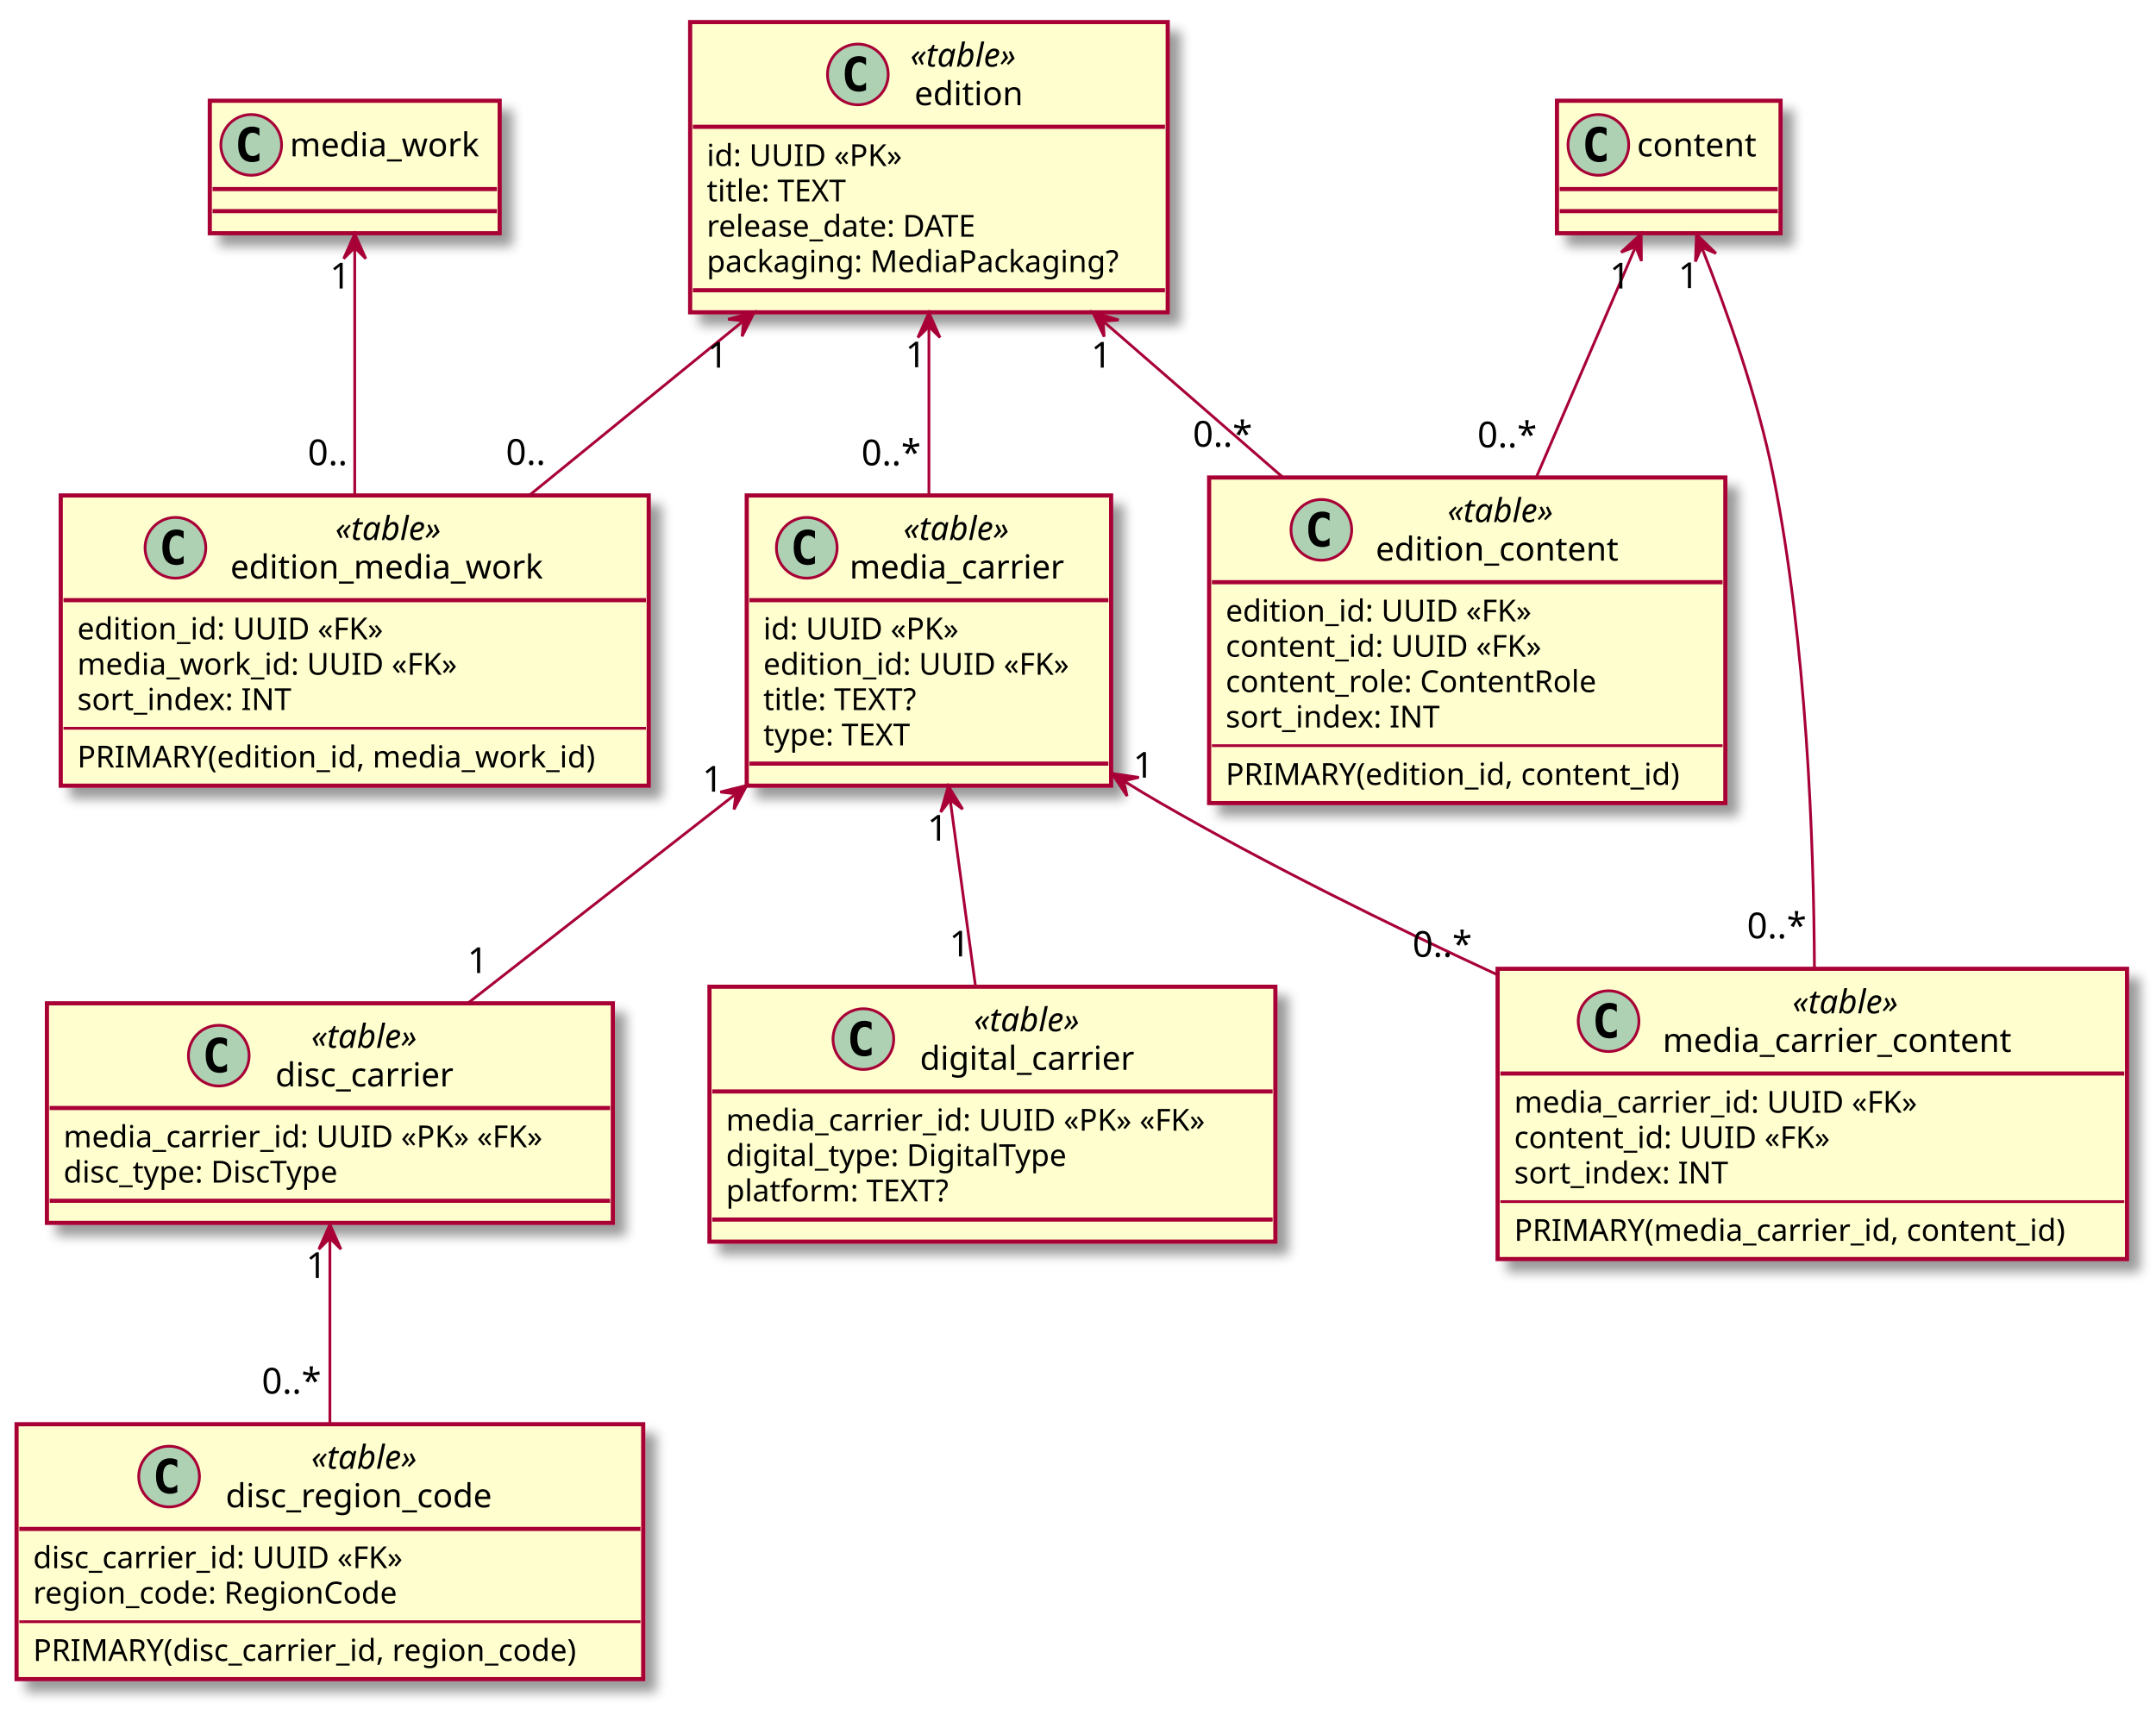
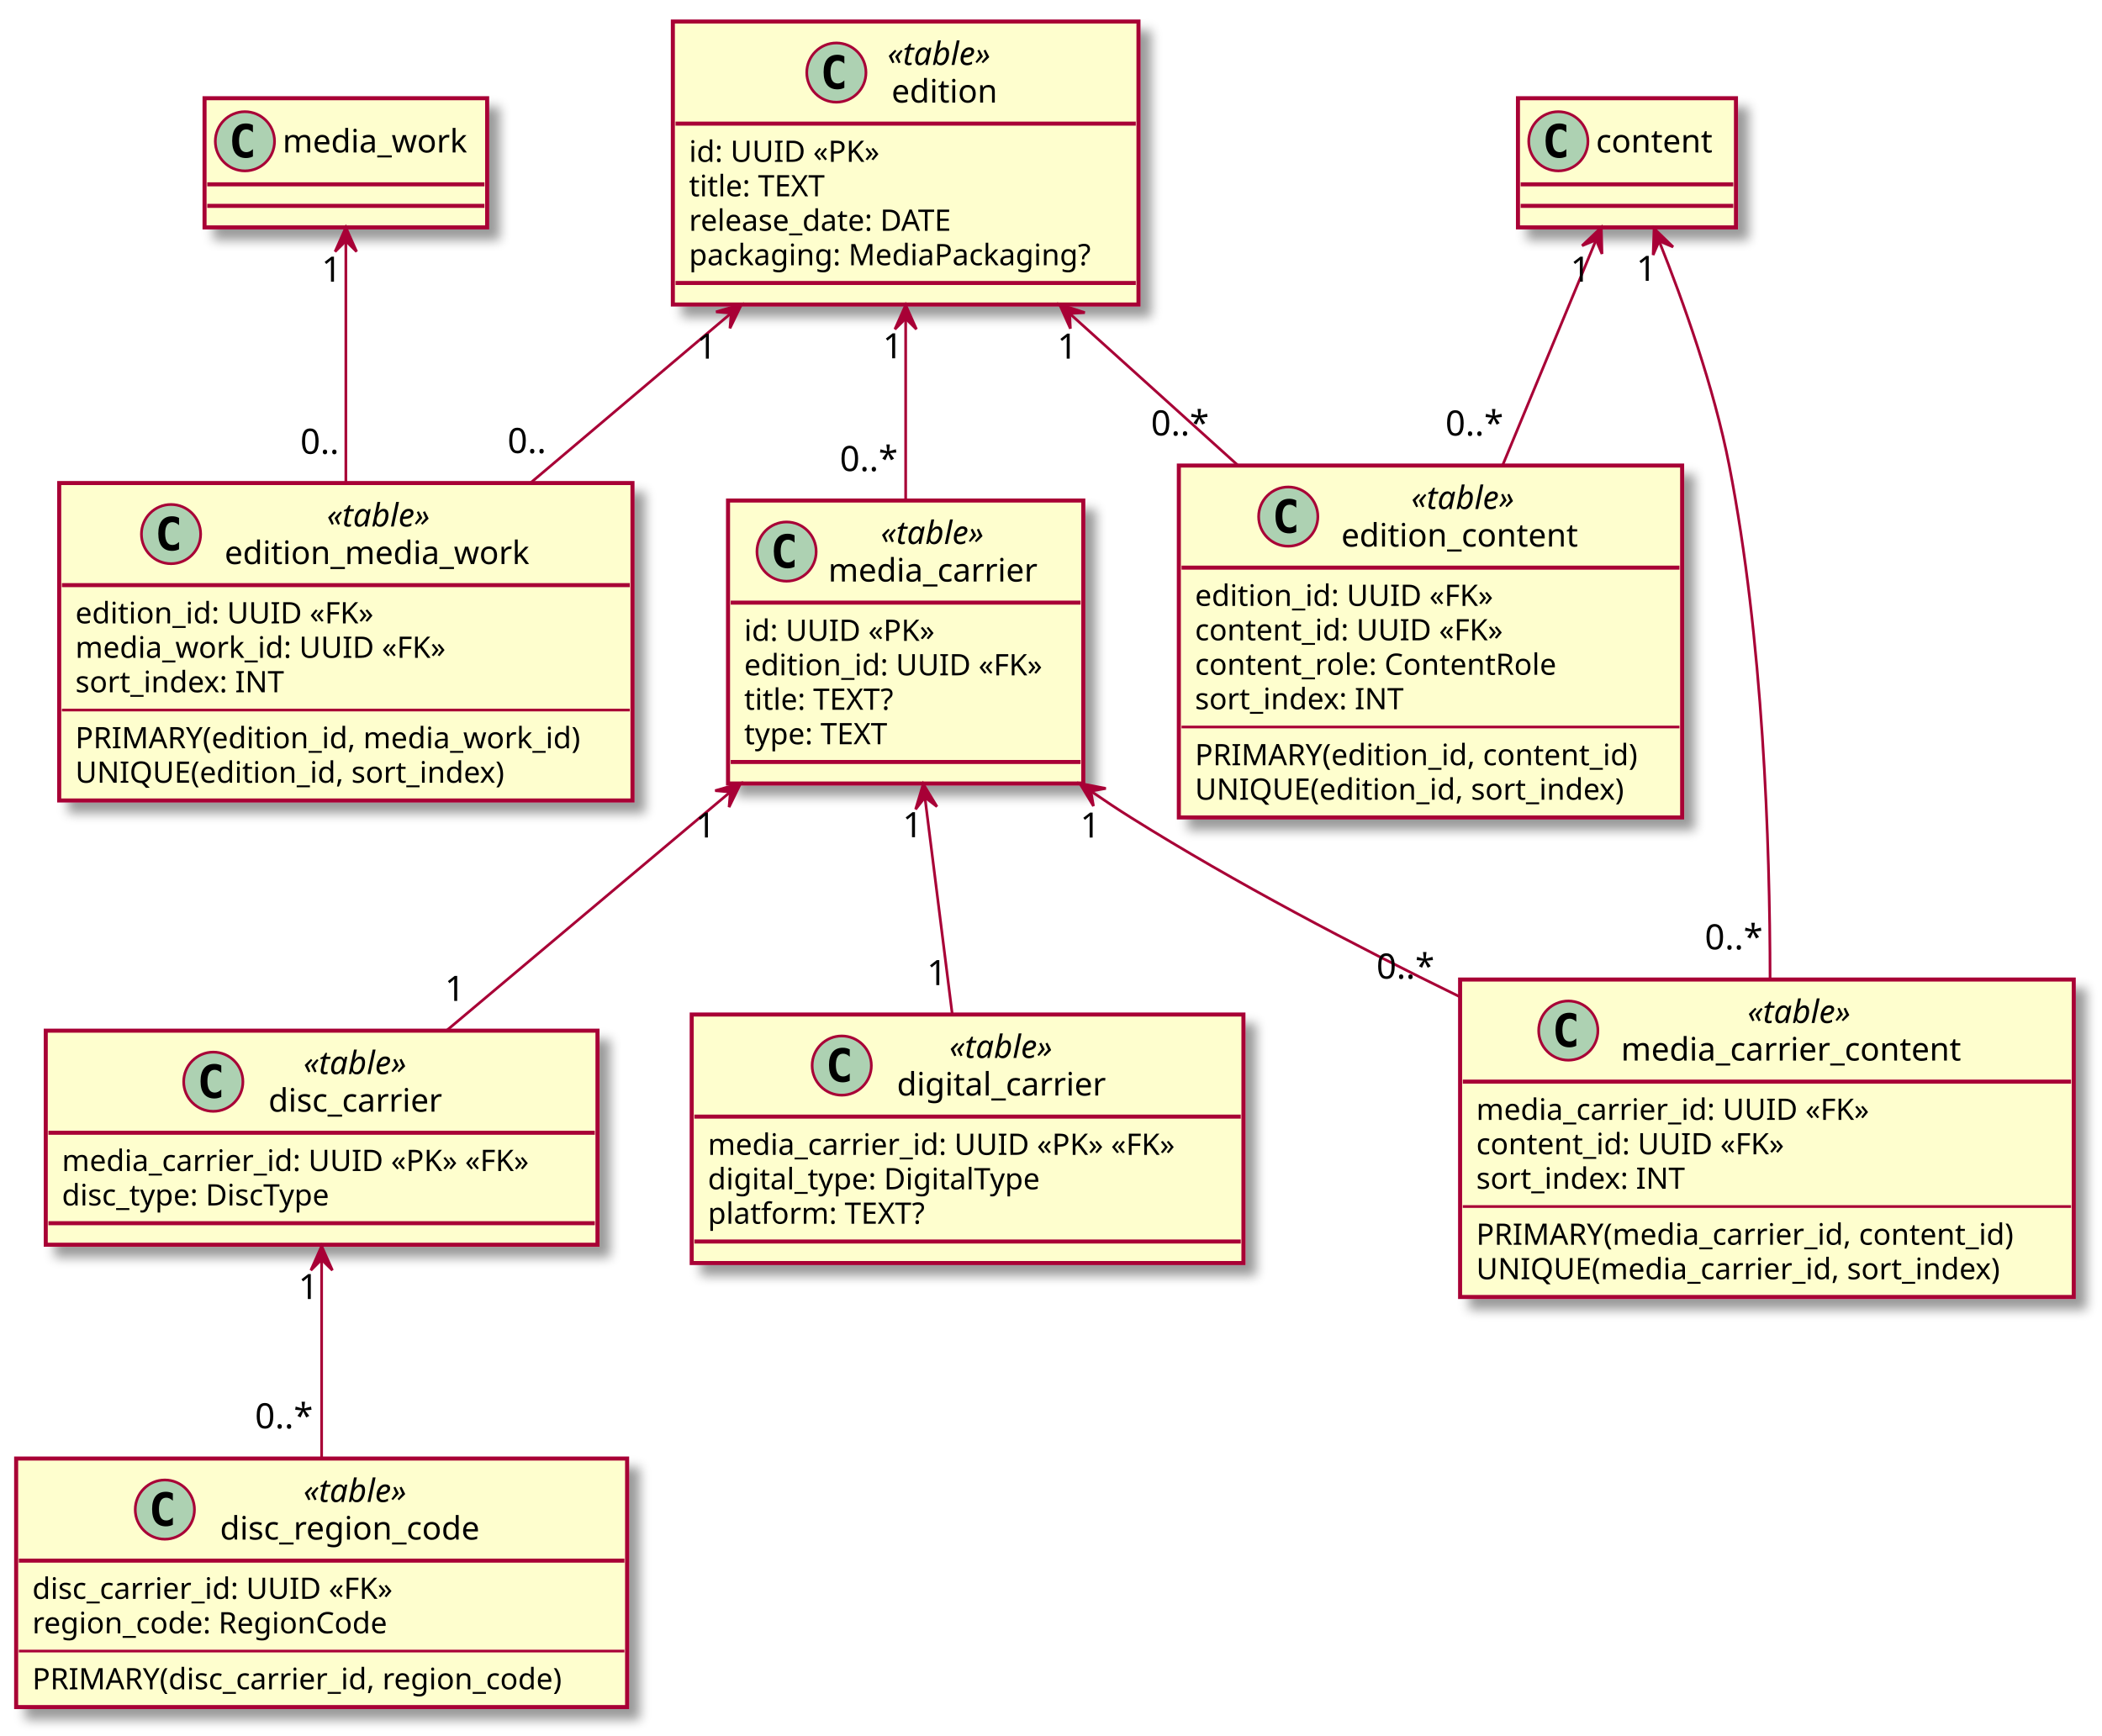
- <svg xmlns="http://www.w3.org/2000/svg" contentScriptType="application/ecmascript" contentStyleType="text/css" height="619px" preserveAspectRatio="none" style="width:781px;height:619px;" version="1.1" viewBox="0 0 781 619" width="781px" zoomAndPan="magnify">
+ <svg xmlns="http://www.w3.org/2000/svg" contentScriptType="application/ecmascript" contentStyleType="text/css" height="645px" preserveAspectRatio="none" style="width:781px;height:645px;" version="1.1" viewBox="0 0 781 645" width="781px" zoomAndPan="magnify">
  <defs>
-     <filter height="300%" id="f41abtnm2qsw8" width="300%" x="-1" y="-1">
+     <filter height="300%" id="f1f2906cu48vrf" width="300%" x="-1" y="-1">
      <feGaussianBlur result="blurOut" stdDeviation="2.0" />
      <feColorMatrix in="blurOut" result="blurOut2" type="matrix" values="0 0 0 0 0 0 0 0 0 0 0 0 0 0 0 0 0 0 .4 0" />
      <feOffset dx="4.0" dy="4.0" in="blurOut2" result="blurOut3" />
      <feBlend in="SourceGraphic" in2="blurOut3" mode="normal" />
    </filter>
  </defs>
  <g>
-     <rect fill="#FEFECE" filter="url(#f41abtnm2qsw8)" height="105.156" id="edition" style="stroke: #A80036; stroke-width: 1.5;" width="173" x="250" y="8" />
+     <rect fill="#FEFECE" filter="url(#f1f2906cu48vrf)" height="105.156" id="edition" style="stroke: #A80036; stroke-width: 1.5;" width="173" x="250" y="8" />
    <ellipse cx="310.75" cy="26.969" fill="#ADD1B2" rx="11" ry="11" style="stroke: #A80036; stroke-width: 1.0;" />
    <path d="M313.719,32.609 Q313.141,32.906 312.5,33.047 Q311.859,33.203 311.156,33.203 Q308.656,33.203 307.328,31.562 Q306.016,29.906 306.016,26.781 Q306.016,23.656 307.328,22 Q308.656,20.344 311.156,20.344 Q311.859,20.344 312.5,20.5 Q313.156,20.656 313.719,20.953 L313.719,23.672 Q313.094,23.094 312.5,22.828 Q311.906,22.547 311.281,22.547 Q309.938,22.547 309.25,23.625 Q308.562,24.688 308.562,26.781 Q308.562,28.875 309.25,29.953 Q309.938,31.016 311.281,31.016 Q311.906,31.016 312.5,30.75 Q313.094,30.469 313.719,29.891 L313.719,32.609 Z " />
    <text fill="#000000" font-family="sans-serif" font-size="12" font-style="italic" lengthAdjust="spacingAndGlyphs" textLength="46" x="329.75" y="24.139">«table»</text>
    <text fill="#000000" font-family="sans-serif" font-size="12" lengthAdjust="spacingAndGlyphs" textLength="43" x="331.25" y="38.107">edition</text>
    <line style="stroke: #A80036; stroke-width: 1.5;" x1="251" x2="422" y1="45.938" y2="45.938" />
    <text fill="#000000" font-family="sans-serif" font-size="11" lengthAdjust="spacingAndGlyphs" textLength="77" x="256" y="60.148">id: UUID «PK»</text>
    <text fill="#000000" font-family="sans-serif" font-size="11" lengthAdjust="spacingAndGlyphs" textLength="57" x="256" y="72.953">title: TEXT</text>
    <text fill="#000000" font-family="sans-serif" font-size="11" lengthAdjust="spacingAndGlyphs" textLength="111" x="256" y="85.757">release_date: DATE</text>
    <text fill="#000000" font-family="sans-serif" font-size="11" lengthAdjust="spacingAndGlyphs" textLength="161" x="256" y="98.562">packaging: MediaPackaging?</text>
    <line style="stroke: #A80036; stroke-width: 1.5;" x1="251" x2="422" y1="105.156" y2="105.156" />
-     <rect fill="#FEFECE" filter="url(#f41abtnm2qsw8)" height="105.156" id="edition_media_work" style="stroke: #A80036; stroke-width: 1.5;" width="213" x="22" y="179.5" />
+     <rect fill="#FEFECE" filter="url(#f1f2906cu48vrf)" height="117.961" id="edition_media_work" style="stroke: #A80036; stroke-width: 1.5;" width="213" x="22" y="179.5" />
    <ellipse cx="63.55" cy="198.469" fill="#ADD1B2" rx="11" ry="11" style="stroke: #A80036; stroke-width: 1.0;" />
    <path d="M66.519,204.109 Q65.941,204.406 65.3,204.547 Q64.659,204.703 63.956,204.703 Q61.456,204.703 60.128,203.062 Q58.816,201.406 58.816,198.281 Q58.816,195.156 60.128,193.5 Q61.456,191.844 63.956,191.844 Q64.659,191.844 65.3,192 Q65.956,192.156 66.519,192.453 L66.519,195.172 Q65.894,194.594 65.3,194.328 Q64.706,194.047 64.081,194.047 Q62.737,194.047 62.05,195.125 Q61.362,196.188 61.362,198.281 Q61.362,200.375 62.05,201.453 Q62.737,202.516 64.081,202.516 Q64.706,202.516 65.3,202.25 Q65.894,201.969 66.519,201.391 L66.519,204.109 Z " />
    <text fill="#000000" font-family="sans-serif" font-size="12" font-style="italic" lengthAdjust="spacingAndGlyphs" textLength="46" x="121.45" y="195.639">«table»</text>
    <text fill="#000000" font-family="sans-serif" font-size="12" lengthAdjust="spacingAndGlyphs" textLength="122" x="83.45" y="209.607">edition_media_work</text>
    <line style="stroke: #A80036; stroke-width: 1.5;" x1="23" x2="234" y1="217.438" y2="217.438" />
    <text fill="#000000" font-family="sans-serif" font-size="11" lengthAdjust="spacingAndGlyphs" textLength="120" x="28" y="231.648">edition_id: UUID «FK»</text>
    <text fill="#000000" font-family="sans-serif" font-size="11" lengthAdjust="spacingAndGlyphs" textLength="150" x="28" y="244.453">media_work_id: UUID «FK»</text>
    <text fill="#000000" font-family="sans-serif" font-size="11" lengthAdjust="spacingAndGlyphs" textLength="85" x="28" y="257.257">sort_index: INT</text>
    <line style="stroke: #A80036; stroke-width: 1.0;" x1="23" x2="234" y1="263.852" y2="263.852" />
    <text fill="#000000" font-family="sans-serif" font-size="11" lengthAdjust="spacingAndGlyphs" textLength="201" x="28" y="278.062">PRIMARY(edition_id, media_work_id)</text>
-     <rect fill="#FEFECE" filter="url(#f41abtnm2qsw8)" height="117.961" id="edition_content" style="stroke: #A80036; stroke-width: 1.5;" width="187" x="438" y="173" />
+     <text fill="#000000" font-family="sans-serif" font-size="11" lengthAdjust="spacingAndGlyphs" textLength="172" x="28" y="290.867">UNIQUE(edition_id, sort_index)</text>
+     <rect fill="#FEFECE" filter="url(#f1f2906cu48vrf)" height="130.766" id="edition_content" style="stroke: #A80036; stroke-width: 1.5;" width="187" x="438" y="173" />
    <ellipse cx="478.65" cy="191.969" fill="#ADD1B2" rx="11" ry="11" style="stroke: #A80036; stroke-width: 1.0;" />
    <path d="M481.619,197.609 Q481.041,197.906 480.4,198.047 Q479.759,198.203 479.056,198.203 Q476.556,198.203 475.228,196.562 Q473.916,194.906 473.916,191.781 Q473.916,188.656 475.228,187 Q476.556,185.344 479.056,185.344 Q479.759,185.344 480.4,185.5 Q481.056,185.656 481.619,185.953 L481.619,188.672 Q480.994,188.094 480.4,187.828 Q479.806,187.547 479.181,187.547 Q477.837,187.547 477.15,188.625 Q476.462,189.688 476.462,191.781 Q476.462,193.875 477.15,194.953 Q477.837,196.016 479.181,196.016 Q479.806,196.016 480.4,195.75 Q480.994,195.469 481.619,194.891 L481.619,197.609 Z " />
    <text fill="#000000" font-family="sans-serif" font-size="12" font-style="italic" lengthAdjust="spacingAndGlyphs" textLength="46" x="524.35" y="189.139">«table»</text>
    <text fill="#000000" font-family="sans-serif" font-size="12" lengthAdjust="spacingAndGlyphs" textLength="98" x="498.35" y="203.107">edition_content</text>
    <line style="stroke: #A80036; stroke-width: 1.5;" x1="439" x2="624" y1="210.938" y2="210.938" />
    <text fill="#000000" font-family="sans-serif" font-size="11" lengthAdjust="spacingAndGlyphs" textLength="120" x="444" y="225.148">edition_id: UUID «FK»</text>
    <text fill="#000000" font-family="sans-serif" font-size="11" lengthAdjust="spacingAndGlyphs" textLength="124" x="444" y="237.953">content_id: UUID «FK»</text>
    <text fill="#000000" font-family="sans-serif" font-size="11" lengthAdjust="spacingAndGlyphs" textLength="146" x="444" y="250.757">content_role: ContentRole</text>
    <text fill="#000000" font-family="sans-serif" font-size="11" lengthAdjust="spacingAndGlyphs" textLength="85" x="444" y="263.562">sort_index: INT</text>
    <line style="stroke: #A80036; stroke-width: 1.0;" x1="439" x2="624" y1="270.156" y2="270.156" />
    <text fill="#000000" font-family="sans-serif" font-size="11" lengthAdjust="spacingAndGlyphs" textLength="175" x="444" y="284.367">PRIMARY(edition_id, content_id)</text>
-     <rect fill="#FEFECE" filter="url(#f41abtnm2qsw8)" height="105.156" id="media_carrier" style="stroke: #A80036; stroke-width: 1.5;" width="132" x="270.5" y="179.5" />
-     <ellipse cx="292.25" cy="198.469" fill="#ADD1B2" rx="11" ry="11" style="stroke: #A80036; stroke-width: 1.0;" />
-     <path d="M295.219,204.109 Q294.641,204.406 294,204.547 Q293.359,204.703 292.656,204.703 Q290.156,204.703 288.828,203.062 Q287.516,201.406 287.516,198.281 Q287.516,195.156 288.828,193.5 Q290.156,191.844 292.656,191.844 Q293.359,191.844 294,192 Q294.656,192.156 295.219,192.453 L295.219,195.172 Q294.594,194.594 294,194.328 Q293.406,194.047 292.781,194.047 Q291.438,194.047 290.75,195.125 Q290.062,196.188 290.062,198.281 Q290.062,200.375 290.75,201.453 Q291.438,202.516 292.781,202.516 Q293.406,202.516 294,202.25 Q294.594,201.969 295.219,201.391 L295.219,204.109 Z " />
-     <text fill="#000000" font-family="sans-serif" font-size="12" font-style="italic" lengthAdjust="spacingAndGlyphs" textLength="46" x="327.25" y="195.639">«table»</text>
-     <text fill="#000000" font-family="sans-serif" font-size="12" lengthAdjust="spacingAndGlyphs" textLength="85" x="307.75" y="209.607">media_carrier</text>
-     <line style="stroke: #A80036; stroke-width: 1.5;" x1="271.5" x2="401.5" y1="217.438" y2="217.438" />
-     <text fill="#000000" font-family="sans-serif" font-size="11" lengthAdjust="spacingAndGlyphs" textLength="77" x="276.5" y="231.648">id: UUID «PK»</text>
-     <text fill="#000000" font-family="sans-serif" font-size="11" lengthAdjust="spacingAndGlyphs" textLength="120" x="276.5" y="244.453">edition_id: UUID «FK»</text>
-     <text fill="#000000" font-family="sans-serif" font-size="11" lengthAdjust="spacingAndGlyphs" textLength="63" x="276.5" y="257.257">title: TEXT?</text>
-     <text fill="#000000" font-family="sans-serif" font-size="11" lengthAdjust="spacingAndGlyphs" textLength="60" x="276.5" y="270.062">type: TEXT</text>
-     <line style="stroke: #A80036; stroke-width: 1.5;" x1="271.5" x2="401.5" y1="276.656" y2="276.656" />
-     <rect fill="#FEFECE" filter="url(#f41abtnm2qsw8)" height="79.547" id="disc_carrier" style="stroke: #A80036; stroke-width: 1.5;" width="205" x="17" y="363.5" />
-     <ellipse cx="79.25" cy="382.469" fill="#ADD1B2" rx="11" ry="11" style="stroke: #A80036; stroke-width: 1.0;" />
-     <path d="M82.219,388.109 Q81.641,388.406 81,388.547 Q80.359,388.703 79.656,388.703 Q77.156,388.703 75.828,387.062 Q74.516,385.406 74.516,382.281 Q74.516,379.156 75.828,377.5 Q77.156,375.844 79.656,375.844 Q80.359,375.844 81,376 Q81.656,376.156 82.219,376.453 L82.219,379.172 Q81.594,378.594 81,378.328 Q80.406,378.047 79.781,378.047 Q78.438,378.047 77.75,379.125 Q77.062,380.188 77.062,382.281 Q77.062,384.375 77.75,385.453 Q78.438,386.516 79.781,386.516 Q80.406,386.516 81,386.25 Q81.594,385.969 82.219,385.391 L82.219,388.109 Z " />
-     <text fill="#000000" font-family="sans-serif" font-size="12" font-style="italic" lengthAdjust="spacingAndGlyphs" textLength="46" x="112.75" y="379.639">«table»</text>
-     <text fill="#000000" font-family="sans-serif" font-size="12" lengthAdjust="spacingAndGlyphs" textLength="72" x="99.75" y="393.607">disc_carrier</text>
-     <line style="stroke: #A80036; stroke-width: 1.5;" x1="18" x2="221" y1="401.438" y2="401.438" />
-     <text fill="#000000" font-family="sans-serif" font-size="11" lengthAdjust="spacingAndGlyphs" textLength="193" x="23" y="415.648">media_carrier_id: UUID «PK» «FK»</text>
-     <text fill="#000000" font-family="sans-serif" font-size="11" lengthAdjust="spacingAndGlyphs" textLength="112" x="23" y="428.453">disc_type: DiscType</text>
-     <line style="stroke: #A80036; stroke-width: 1.5;" x1="18" x2="221" y1="435.047" y2="435.047" />
-     <rect fill="#FEFECE" filter="url(#f41abtnm2qsw8)" height="92.352" id="disc_region_code" style="stroke: #A80036; stroke-width: 1.5;" width="227" x="6" y="516" />
-     <ellipse cx="61.25" cy="534.969" fill="#ADD1B2" rx="11" ry="11" style="stroke: #A80036; stroke-width: 1.0;" />
-     <path d="M64.219,540.609 Q63.641,540.906 63,541.047 Q62.359,541.203 61.656,541.203 Q59.156,541.203 57.828,539.562 Q56.516,537.906 56.516,534.781 Q56.516,531.656 57.828,530 Q59.156,528.344 61.656,528.344 Q62.359,528.344 63,528.5 Q63.656,528.656 64.219,528.953 L64.219,531.672 Q63.594,531.094 63,530.828 Q62.406,530.547 61.781,530.547 Q60.438,530.547 59.75,531.625 Q59.062,532.688 59.062,534.781 Q59.062,536.875 59.75,537.953 Q60.438,539.016 61.781,539.016 Q62.406,539.016 63,538.75 Q63.594,538.469 64.219,537.891 L64.219,540.609 Z " />
-     <text fill="#000000" font-family="sans-serif" font-size="12" font-style="italic" lengthAdjust="spacingAndGlyphs" textLength="46" x="112.75" y="532.139">«table»</text>
-     <text fill="#000000" font-family="sans-serif" font-size="12" lengthAdjust="spacingAndGlyphs" textLength="108" x="81.75" y="546.107">disc_region_code</text>
-     <line style="stroke: #A80036; stroke-width: 1.5;" x1="7" x2="232" y1="553.938" y2="553.938" />
-     <text fill="#000000" font-family="sans-serif" font-size="11" lengthAdjust="spacingAndGlyphs" textLength="149" x="12" y="568.148">disc_carrier_id: UUID «FK»</text>
-     <text fill="#000000" font-family="sans-serif" font-size="11" lengthAdjust="spacingAndGlyphs" textLength="144" x="12" y="580.953">region_code: RegionCode</text>
-     <line style="stroke: #A80036; stroke-width: 1.0;" x1="7" x2="232" y1="587.547" y2="587.547" />
-     <text fill="#000000" font-family="sans-serif" font-size="11" lengthAdjust="spacingAndGlyphs" textLength="215" x="12" y="601.757">PRIMARY(disc_carrier_id, region_code)</text>
-     <rect fill="#FEFECE" filter="url(#f41abtnm2qsw8)" height="92.352" id="digital_carrier" style="stroke: #A80036; stroke-width: 1.5;" width="205" x="257" y="357.5" />
-     <ellipse cx="312.75" cy="376.469" fill="#ADD1B2" rx="11" ry="11" style="stroke: #A80036; stroke-width: 1.0;" />
-     <path d="M315.719,382.109 Q315.141,382.406 314.5,382.547 Q313.859,382.703 313.156,382.703 Q310.656,382.703 309.328,381.062 Q308.016,379.406 308.016,376.281 Q308.016,373.156 309.328,371.5 Q310.656,369.844 313.156,369.844 Q313.859,369.844 314.5,370 Q315.156,370.156 315.719,370.453 L315.719,373.172 Q315.094,372.594 314.5,372.328 Q313.906,372.047 313.281,372.047 Q311.938,372.047 311.25,373.125 Q310.562,374.188 310.562,376.281 Q310.562,378.375 311.25,379.453 Q311.938,380.516 313.281,380.516 Q313.906,380.516 314.5,380.25 Q315.094,379.969 315.719,379.391 L315.719,382.109 Z " />
-     <text fill="#000000" font-family="sans-serif" font-size="12" font-style="italic" lengthAdjust="spacingAndGlyphs" textLength="46" x="352.75" y="373.639">«table»</text>
-     <text fill="#000000" font-family="sans-serif" font-size="12" lengthAdjust="spacingAndGlyphs" textLength="85" x="333.25" y="387.607">digital_carrier</text>
-     <line style="stroke: #A80036; stroke-width: 1.5;" x1="258" x2="461" y1="395.438" y2="395.438" />
-     <text fill="#000000" font-family="sans-serif" font-size="11" lengthAdjust="spacingAndGlyphs" textLength="193" x="263" y="409.648">media_carrier_id: UUID «PK» «FK»</text>
-     <text fill="#000000" font-family="sans-serif" font-size="11" lengthAdjust="spacingAndGlyphs" textLength="134" x="263" y="422.453">digital_type: DigitalType</text>
-     <text fill="#000000" font-family="sans-serif" font-size="11" lengthAdjust="spacingAndGlyphs" textLength="90" x="263" y="435.257">platform: TEXT?</text>
-     <line style="stroke: #A80036; stroke-width: 1.5;" x1="258" x2="461" y1="441.852" y2="441.852" />
-     <rect fill="#FEFECE" filter="url(#f41abtnm2qsw8)" height="105.156" id="media_carrier_content" style="stroke: #A80036; stroke-width: 1.5;" width="228" x="542.5" y="351" />
-     <ellipse cx="582.7" cy="369.969" fill="#ADD1B2" rx="11" ry="11" style="stroke: #A80036; stroke-width: 1.0;" />
-     <path d="M585.669,375.609 Q585.091,375.906 584.45,376.047 Q583.809,376.203 583.106,376.203 Q580.606,376.203 579.278,374.562 Q577.966,372.906 577.966,369.781 Q577.966,366.656 579.278,365 Q580.606,363.344 583.106,363.344 Q583.809,363.344 584.45,363.5 Q585.106,363.656 585.669,363.953 L585.669,366.672 Q585.044,366.094 584.45,365.828 Q583.856,365.547 583.231,365.547 Q581.888,365.547 581.2,366.625 Q580.513,367.688 580.513,369.781 Q580.513,371.875 581.2,372.953 Q581.888,374.016 583.231,374.016 Q583.856,374.016 584.45,373.75 Q585.044,373.469 585.669,372.891 L585.669,375.609 Z " />
-     <text fill="#000000" font-family="sans-serif" font-size="12" font-style="italic" lengthAdjust="spacingAndGlyphs" textLength="46" x="649.3" y="367.139">«table»</text>
-     <text fill="#000000" font-family="sans-serif" font-size="12" lengthAdjust="spacingAndGlyphs" textLength="140" x="602.3" y="381.107">media_carrier_content</text>
-     <line style="stroke: #A80036; stroke-width: 1.5;" x1="543.5" x2="769.5" y1="388.938" y2="388.938" />
-     <text fill="#000000" font-family="sans-serif" font-size="11" lengthAdjust="spacingAndGlyphs" textLength="161" x="548.5" y="403.148">media_carrier_id: UUID «FK»</text>
-     <text fill="#000000" font-family="sans-serif" font-size="11" lengthAdjust="spacingAndGlyphs" textLength="124" x="548.5" y="415.953">content_id: UUID «FK»</text>
-     <text fill="#000000" font-family="sans-serif" font-size="11" lengthAdjust="spacingAndGlyphs" textLength="85" x="548.5" y="428.757">sort_index: INT</text>
-     <line style="stroke: #A80036; stroke-width: 1.0;" x1="543.5" x2="769.5" y1="435.352" y2="435.352" />
-     <text fill="#000000" font-family="sans-serif" font-size="11" lengthAdjust="spacingAndGlyphs" textLength="216" x="548.5" y="449.562">PRIMARY(media_carrier_id, content_id)</text>
-     <rect fill="#FEFECE" filter="url(#f41abtnm2qsw8)" height="48" id="media_work" style="stroke: #A80036; stroke-width: 1.5;" width="105" x="76" y="36.5" />
+     <text fill="#000000" font-family="sans-serif" font-size="11" lengthAdjust="spacingAndGlyphs" textLength="172" x="444" y="297.171">UNIQUE(edition_id, sort_index)</text>
+     <rect fill="#FEFECE" filter="url(#f1f2906cu48vrf)" height="105.156" id="media_carrier" style="stroke: #A80036; stroke-width: 1.5;" width="132" x="270.5" y="186" />
+     <ellipse cx="292.25" cy="204.969" fill="#ADD1B2" rx="11" ry="11" style="stroke: #A80036; stroke-width: 1.0;" />
+     <path d="M295.219,210.609 Q294.641,210.906 294,211.047 Q293.359,211.203 292.656,211.203 Q290.156,211.203 288.828,209.562 Q287.516,207.906 287.516,204.781 Q287.516,201.656 288.828,200 Q290.156,198.344 292.656,198.344 Q293.359,198.344 294,198.5 Q294.656,198.656 295.219,198.953 L295.219,201.672 Q294.594,201.094 294,200.828 Q293.406,200.547 292.781,200.547 Q291.438,200.547 290.75,201.625 Q290.062,202.688 290.062,204.781 Q290.062,206.875 290.75,207.953 Q291.438,209.016 292.781,209.016 Q293.406,209.016 294,208.75 Q294.594,208.469 295.219,207.891 L295.219,210.609 Z " />
+     <text fill="#000000" font-family="sans-serif" font-size="12" font-style="italic" lengthAdjust="spacingAndGlyphs" textLength="46" x="327.25" y="202.139">«table»</text>
+     <text fill="#000000" font-family="sans-serif" font-size="12" lengthAdjust="spacingAndGlyphs" textLength="85" x="307.75" y="216.107">media_carrier</text>
+     <line style="stroke: #A80036; stroke-width: 1.5;" x1="271.5" x2="401.5" y1="223.938" y2="223.938" />
+     <text fill="#000000" font-family="sans-serif" font-size="11" lengthAdjust="spacingAndGlyphs" textLength="77" x="276.5" y="238.148">id: UUID «PK»</text>
+     <text fill="#000000" font-family="sans-serif" font-size="11" lengthAdjust="spacingAndGlyphs" textLength="120" x="276.5" y="250.953">edition_id: UUID «FK»</text>
+     <text fill="#000000" font-family="sans-serif" font-size="11" lengthAdjust="spacingAndGlyphs" textLength="63" x="276.5" y="263.757">title: TEXT?</text>
+     <text fill="#000000" font-family="sans-serif" font-size="11" lengthAdjust="spacingAndGlyphs" textLength="60" x="276.5" y="276.562">type: TEXT</text>
+     <line style="stroke: #A80036; stroke-width: 1.5;" x1="271.5" x2="401.5" y1="283.156" y2="283.156" />
+     <rect fill="#FEFECE" filter="url(#f1f2906cu48vrf)" height="79.547" id="disc_carrier" style="stroke: #A80036; stroke-width: 1.5;" width="205" x="17" y="383" />
+     <ellipse cx="79.25" cy="401.969" fill="#ADD1B2" rx="11" ry="11" style="stroke: #A80036; stroke-width: 1.0;" />
+     <path d="M82.219,407.609 Q81.641,407.906 81,408.047 Q80.359,408.203 79.656,408.203 Q77.156,408.203 75.828,406.562 Q74.516,404.906 74.516,401.781 Q74.516,398.656 75.828,397 Q77.156,395.344 79.656,395.344 Q80.359,395.344 81,395.5 Q81.656,395.656 82.219,395.953 L82.219,398.672 Q81.594,398.094 81,397.828 Q80.406,397.547 79.781,397.547 Q78.438,397.547 77.75,398.625 Q77.062,399.688 77.062,401.781 Q77.062,403.875 77.75,404.953 Q78.438,406.016 79.781,406.016 Q80.406,406.016 81,405.75 Q81.594,405.469 82.219,404.891 L82.219,407.609 Z " />
+     <text fill="#000000" font-family="sans-serif" font-size="12" font-style="italic" lengthAdjust="spacingAndGlyphs" textLength="46" x="112.75" y="399.139">«table»</text>
+     <text fill="#000000" font-family="sans-serif" font-size="12" lengthAdjust="spacingAndGlyphs" textLength="72" x="99.75" y="413.107">disc_carrier</text>
+     <line style="stroke: #A80036; stroke-width: 1.5;" x1="18" x2="221" y1="420.938" y2="420.938" />
+     <text fill="#000000" font-family="sans-serif" font-size="11" lengthAdjust="spacingAndGlyphs" textLength="193" x="23" y="435.148">media_carrier_id: UUID «PK» «FK»</text>
+     <text fill="#000000" font-family="sans-serif" font-size="11" lengthAdjust="spacingAndGlyphs" textLength="112" x="23" y="447.953">disc_type: DiscType</text>
+     <line style="stroke: #A80036; stroke-width: 1.5;" x1="18" x2="221" y1="454.547" y2="454.547" />
+     <rect fill="#FEFECE" filter="url(#f1f2906cu48vrf)" height="92.352" id="disc_region_code" style="stroke: #A80036; stroke-width: 1.5;" width="227" x="6" y="542" />
+     <ellipse cx="61.25" cy="560.969" fill="#ADD1B2" rx="11" ry="11" style="stroke: #A80036; stroke-width: 1.0;" />
+     <path d="M64.219,566.609 Q63.641,566.906 63,567.047 Q62.359,567.203 61.656,567.203 Q59.156,567.203 57.828,565.562 Q56.516,563.906 56.516,560.781 Q56.516,557.656 57.828,556 Q59.156,554.344 61.656,554.344 Q62.359,554.344 63,554.5 Q63.656,554.656 64.219,554.953 L64.219,557.672 Q63.594,557.094 63,556.828 Q62.406,556.547 61.781,556.547 Q60.438,556.547 59.75,557.625 Q59.062,558.688 59.062,560.781 Q59.062,562.875 59.75,563.953 Q60.438,565.016 61.781,565.016 Q62.406,565.016 63,564.75 Q63.594,564.469 64.219,563.891 L64.219,566.609 Z " />
+     <text fill="#000000" font-family="sans-serif" font-size="12" font-style="italic" lengthAdjust="spacingAndGlyphs" textLength="46" x="112.75" y="558.139">«table»</text>
+     <text fill="#000000" font-family="sans-serif" font-size="12" lengthAdjust="spacingAndGlyphs" textLength="108" x="81.75" y="572.107">disc_region_code</text>
+     <line style="stroke: #A80036; stroke-width: 1.5;" x1="7" x2="232" y1="579.938" y2="579.938" />
+     <text fill="#000000" font-family="sans-serif" font-size="11" lengthAdjust="spacingAndGlyphs" textLength="149" x="12" y="594.148">disc_carrier_id: UUID «FK»</text>
+     <text fill="#000000" font-family="sans-serif" font-size="11" lengthAdjust="spacingAndGlyphs" textLength="144" x="12" y="606.953">region_code: RegionCode</text>
+     <line style="stroke: #A80036; stroke-width: 1.0;" x1="7" x2="232" y1="613.547" y2="613.547" />
+     <text fill="#000000" font-family="sans-serif" font-size="11" lengthAdjust="spacingAndGlyphs" textLength="215" x="12" y="627.757">PRIMARY(disc_carrier_id, region_code)</text>
+     <rect fill="#FEFECE" filter="url(#f1f2906cu48vrf)" height="92.352" id="digital_carrier" style="stroke: #A80036; stroke-width: 1.5;" width="205" x="257" y="377" />
+     <ellipse cx="312.75" cy="395.969" fill="#ADD1B2" rx="11" ry="11" style="stroke: #A80036; stroke-width: 1.0;" />
+     <path d="M315.719,401.609 Q315.141,401.906 314.5,402.047 Q313.859,402.203 313.156,402.203 Q310.656,402.203 309.328,400.562 Q308.016,398.906 308.016,395.781 Q308.016,392.656 309.328,391 Q310.656,389.344 313.156,389.344 Q313.859,389.344 314.5,389.5 Q315.156,389.656 315.719,389.953 L315.719,392.672 Q315.094,392.094 314.5,391.828 Q313.906,391.547 313.281,391.547 Q311.938,391.547 311.25,392.625 Q310.562,393.688 310.562,395.781 Q310.562,397.875 311.25,398.953 Q311.938,400.016 313.281,400.016 Q313.906,400.016 314.5,399.75 Q315.094,399.469 315.719,398.891 L315.719,401.609 Z " />
+     <text fill="#000000" font-family="sans-serif" font-size="12" font-style="italic" lengthAdjust="spacingAndGlyphs" textLength="46" x="352.75" y="393.139">«table»</text>
+     <text fill="#000000" font-family="sans-serif" font-size="12" lengthAdjust="spacingAndGlyphs" textLength="85" x="333.25" y="407.107">digital_carrier</text>
+     <line style="stroke: #A80036; stroke-width: 1.5;" x1="258" x2="461" y1="414.938" y2="414.938" />
+     <text fill="#000000" font-family="sans-serif" font-size="11" lengthAdjust="spacingAndGlyphs" textLength="193" x="263" y="429.148">media_carrier_id: UUID «PK» «FK»</text>
+     <text fill="#000000" font-family="sans-serif" font-size="11" lengthAdjust="spacingAndGlyphs" textLength="134" x="263" y="441.953">digital_type: DigitalType</text>
+     <text fill="#000000" font-family="sans-serif" font-size="11" lengthAdjust="spacingAndGlyphs" textLength="90" x="263" y="454.757">platform: TEXT?</text>
+     <line style="stroke: #A80036; stroke-width: 1.5;" x1="258" x2="461" y1="461.352" y2="461.352" />
+     <rect fill="#FEFECE" filter="url(#f1f2906cu48vrf)" height="117.961" id="media_carrier_content" style="stroke: #A80036; stroke-width: 1.5;" width="228" x="542.5" y="364" />
+     <ellipse cx="582.7" cy="382.969" fill="#ADD1B2" rx="11" ry="11" style="stroke: #A80036; stroke-width: 1.0;" />
+     <path d="M585.669,388.609 Q585.091,388.906 584.45,389.047 Q583.809,389.203 583.106,389.203 Q580.606,389.203 579.278,387.562 Q577.966,385.906 577.966,382.781 Q577.966,379.656 579.278,378 Q580.606,376.344 583.106,376.344 Q583.809,376.344 584.45,376.5 Q585.106,376.656 585.669,376.953 L585.669,379.672 Q585.044,379.094 584.45,378.828 Q583.856,378.547 583.231,378.547 Q581.888,378.547 581.2,379.625 Q580.513,380.688 580.513,382.781 Q580.513,384.875 581.2,385.953 Q581.888,387.016 583.231,387.016 Q583.856,387.016 584.45,386.75 Q585.044,386.469 585.669,385.891 L585.669,388.609 Z " />
+     <text fill="#000000" font-family="sans-serif" font-size="12" font-style="italic" lengthAdjust="spacingAndGlyphs" textLength="46" x="649.3" y="380.139">«table»</text>
+     <text fill="#000000" font-family="sans-serif" font-size="12" lengthAdjust="spacingAndGlyphs" textLength="140" x="602.3" y="394.107">media_carrier_content</text>
+     <line style="stroke: #A80036; stroke-width: 1.5;" x1="543.5" x2="769.5" y1="401.938" y2="401.938" />
+     <text fill="#000000" font-family="sans-serif" font-size="11" lengthAdjust="spacingAndGlyphs" textLength="161" x="548.5" y="416.148">media_carrier_id: UUID «FK»</text>
+     <text fill="#000000" font-family="sans-serif" font-size="11" lengthAdjust="spacingAndGlyphs" textLength="124" x="548.5" y="428.953">content_id: UUID «FK»</text>
+     <text fill="#000000" font-family="sans-serif" font-size="11" lengthAdjust="spacingAndGlyphs" textLength="85" x="548.5" y="441.757">sort_index: INT</text>
+     <line style="stroke: #A80036; stroke-width: 1.0;" x1="543.5" x2="769.5" y1="448.352" y2="448.352" />
+     <text fill="#000000" font-family="sans-serif" font-size="11" lengthAdjust="spacingAndGlyphs" textLength="216" x="548.5" y="462.562">PRIMARY(media_carrier_id, content_id)</text>
+     <text fill="#000000" font-family="sans-serif" font-size="11" lengthAdjust="spacingAndGlyphs" textLength="213" x="548.5" y="475.367">UNIQUE(media_carrier_id, sort_index)</text>
+     <rect fill="#FEFECE" filter="url(#f1f2906cu48vrf)" height="48" id="media_work" style="stroke: #A80036; stroke-width: 1.5;" width="105" x="76" y="36.5" />
    <ellipse cx="91" cy="52.5" fill="#ADD1B2" rx="11" ry="11" style="stroke: #A80036; stroke-width: 1.0;" />
    <path d="M93.969,58.141 Q93.391,58.438 92.75,58.578 Q92.109,58.734 91.406,58.734 Q88.906,58.734 87.578,57.094 Q86.266,55.438 86.266,52.312 Q86.266,49.188 87.578,47.531 Q88.906,45.875 91.406,45.875 Q92.109,45.875 92.75,46.031 Q93.406,46.188 93.969,46.484 L93.969,49.203 Q93.344,48.625 92.75,48.359 Q92.156,48.078 91.531,48.078 Q90.188,48.078 89.5,49.156 Q88.812,50.219 88.812,52.312 Q88.812,54.406 89.5,55.484 Q90.188,56.547 91.531,56.547 Q92.156,56.547 92.75,56.281 Q93.344,56 93.969,55.422 L93.969,58.141 Z " />
    <text fill="#000000" font-family="sans-serif" font-size="12" lengthAdjust="spacingAndGlyphs" textLength="73" x="105" y="56.654">media_work</text>
    <line style="stroke: #A80036; stroke-width: 1.5;" x1="77" x2="180" y1="68.5" y2="68.5" />
    <line style="stroke: #A80036; stroke-width: 1.5;" x1="77" x2="180" y1="76.5" y2="76.5" />
-     <rect fill="#FEFECE" filter="url(#f41abtnm2qsw8)" height="48" id="content" style="stroke: #A80036; stroke-width: 1.5;" width="81" x="564" y="36.5" />
+     <rect fill="#FEFECE" filter="url(#f1f2906cu48vrf)" height="48" id="content" style="stroke: #A80036; stroke-width: 1.5;" width="81" x="564" y="36.5" />
    <ellipse cx="579" cy="52.5" fill="#ADD1B2" rx="11" ry="11" style="stroke: #A80036; stroke-width: 1.0;" />
    <path d="M581.969,58.141 Q581.391,58.438 580.75,58.578 Q580.109,58.734 579.406,58.734 Q576.906,58.734 575.578,57.094 Q574.266,55.438 574.266,52.312 Q574.266,49.188 575.578,47.531 Q576.906,45.875 579.406,45.875 Q580.109,45.875 580.75,46.031 Q581.406,46.188 581.969,46.484 L581.969,49.203 Q581.344,48.625 580.75,48.359 Q580.156,48.078 579.531,48.078 Q578.188,48.078 577.5,49.156 Q576.812,50.219 576.812,52.312 Q576.812,54.406 577.5,55.484 Q578.188,56.547 579.531,56.547 Q580.156,56.547 580.75,56.281 Q581.344,56 581.969,55.422 L581.969,58.141 Z " />
    <text fill="#000000" font-family="sans-serif" font-size="12" lengthAdjust="spacingAndGlyphs" textLength="49" x="593" y="56.654">content</text>
    <line style="stroke: #A80036; stroke-width: 1.5;" x1="565" x2="644" y1="68.5" y2="68.5" />
    <line style="stroke: #A80036; stroke-width: 1.5;" x1="565" x2="644" y1="76.5" y2="76.5" />
-     <path d="M269.28,116.28 C244.41,136.54 216.32,159.43 191.81,179.41 " fill="none" id="edition&lt;-edition_media_work" style="stroke: #A80036; stroke-width: 1.0;" />
-     <polygon fill="#A80036" points="273.25,113.05,263.753,115.659,269.382,116.219,268.823,121.848,273.25,113.05" style="stroke: #A80036; stroke-width: 1.0;" />
-     <text fill="#000000" font-family="sans-serif" font-size="13" lengthAdjust="spacingAndGlyphs" textLength="8" x="256.213" y="133.185">1</text>
-     <text fill="#000000" font-family="sans-serif" font-size="13" lengthAdjust="spacingAndGlyphs" textLength="16" x="183.242" y="168.401">0..</text>
-     <path d="M399.65,116.39 C420.43,134.45 443.6,154.59 464.64,172.88 " fill="none" id="edition&lt;-edition_content" style="stroke: #A80036; stroke-width: 1.0;" />
-     <polygon fill="#A80036" points="395.8,113.05,399.978,121.969,399.577,116.326,405.22,115.926,395.8,113.05" style="stroke: #A80036; stroke-width: 1.0;" />
-     <text fill="#000000" font-family="sans-serif" font-size="13" lengthAdjust="spacingAndGlyphs" textLength="8" x="395.231" y="133.185">1</text>
-     <text fill="#000000" font-family="sans-serif" font-size="13" lengthAdjust="spacingAndGlyphs" textLength="23" x="432.09" y="161.838">0..*</text>
-     <path d="M336.5,118.49 C336.5,138.14 336.5,160.04 336.5,179.25 " fill="none" id="edition&lt;-media_carrier" style="stroke: #A80036; stroke-width: 1.0;" />
-     <polygon fill="#A80036" points="336.5,113.28,332.5,122.28,336.5,118.28,340.5,122.28,336.5,113.28" style="stroke: #A80036; stroke-width: 1.0;" />
-     <text fill="#000000" font-family="sans-serif" font-size="13" lengthAdjust="spacingAndGlyphs" textLength="8" x="327.988" y="133.069">1</text>
-     <text fill="#000000" font-family="sans-serif" font-size="13" lengthAdjust="spacingAndGlyphs" textLength="23" x="312.027" y="168.596">0..*</text>
-     <path d="M266.3,287.84 C234.8,312.44 198.37,340.9 169.67,363.31 " fill="none" id="media_carrier&lt;-disc_carrier" style="stroke: #A80036; stroke-width: 1.0;" />
-     <polygon fill="#A80036" points="270.51,284.55,260.957,286.947,266.572,287.632,265.888,293.247,270.51,284.55" style="stroke: #A80036; stroke-width: 1.0;" />
-     <text fill="#000000" font-family="sans-serif" font-size="13" lengthAdjust="spacingAndGlyphs" textLength="8" x="254.417" y="286.824">1</text>
-     <text fill="#000000" font-family="sans-serif" font-size="13" lengthAdjust="spacingAndGlyphs" textLength="8" x="169.317" y="352.527">1</text>
-     <path d="M119.5,448.82 C119.5,469.76 119.5,494.71 119.5,515.76 " fill="none" id="disc_carrier&lt;-disc_region_code" style="stroke: #A80036; stroke-width: 1.0;" />
-     <polygon fill="#A80036" points="119.5,443.59,115.5,452.59,119.5,448.59,123.5,452.59,119.5,443.59" style="stroke: #A80036; stroke-width: 1.0;" />
-     <text fill="#000000" font-family="sans-serif" font-size="13" lengthAdjust="spacingAndGlyphs" textLength="8" x="110.888" y="462.989">1</text>
-     <text fill="#000000" font-family="sans-serif" font-size="13" lengthAdjust="spacingAndGlyphs" textLength="23" x="94.811" y="504.918">0..*</text>
-     <path d="M344.23,290 C347.21,311.94 350.57,336.67 353.37,357.35 " fill="none" id="media_carrier&lt;-digital_carrier" style="stroke: #A80036; stroke-width: 1.0;" />
-     <polygon fill="#A80036" points="343.53,284.78,340.774,294.235,344.201,289.735,348.702,293.162,343.53,284.78" style="stroke: #A80036; stroke-width: 1.0;" />
-     <text fill="#000000" font-family="sans-serif" font-size="13" lengthAdjust="spacingAndGlyphs" textLength="8" x="335.918" y="304.569">1</text>
-     <text fill="#000000" font-family="sans-serif" font-size="13" lengthAdjust="spacingAndGlyphs" textLength="8" x="343.882" y="346.521">1</text>
-     <path d="M407.24,283.03 C411.68,285.8 416.12,288.48 420.5,291 C459.17,313.29 503.02,334.93 542.34,353.13 " fill="none" id="media_carrier&lt;-media_carrier_content" style="stroke: #A80036; stroke-width: 1.0;" />
-     <polygon fill="#A80036" points="402.8,280.23,408.272,288.419,407.027,282.901,412.545,281.655,402.8,280.23" style="stroke: #A80036; stroke-width: 1.0;" />
-     <text fill="#000000" font-family="sans-serif" font-size="13" lengthAdjust="spacingAndGlyphs" textLength="8" x="410.489" y="281.75">1</text>
-     <text fill="#000000" font-family="sans-serif" font-size="13" lengthAdjust="spacingAndGlyphs" textLength="23" x="511.683" y="346.67">0..*</text>
-     <path d="M128.5,89.72 C128.5,114.03 128.5,149.76 128.5,179.2 " fill="none" id="media_work&lt;-edition_media_work" style="stroke: #A80036; stroke-width: 1.0;" />
-     <polygon fill="#A80036" points="128.5,84.71,124.5,93.71,128.5,89.71,132.5,93.71,128.5,84.71" style="stroke: #A80036; stroke-width: 1.0;" />
-     <text fill="#000000" font-family="sans-serif" font-size="13" lengthAdjust="spacingAndGlyphs" textLength="8" x="119.525" y="104.522">1</text>
-     <text fill="#000000" font-family="sans-serif" font-size="13" lengthAdjust="spacingAndGlyphs" textLength="16" x="111.475" y="168.54">0..</text>
-     <path d="M592.5,89.37 C582.77,111.94 568.75,144.51 556.6,172.73 " fill="none" id="content&lt;-edition_content" style="stroke: #A80036; stroke-width: 1.0;" />
-     <polygon fill="#A80036" points="594.5,84.71,587.253,91.379,592.513,89.298,594.594,94.558,594.5,84.71" style="stroke: #A80036; stroke-width: 1.0;" />
-     <text fill="#000000" font-family="sans-serif" font-size="13" lengthAdjust="spacingAndGlyphs" textLength="8" x="583.087" y="104.522">1</text>
-     <text fill="#000000" font-family="sans-serif" font-size="13" lengthAdjust="spacingAndGlyphs" textLength="23" x="535.173" y="162.087">0..*</text>
-     <path d="M616.5,89.79 C625.33,111.99 636.76,143.9 642.5,173 C654.39,233.31 657.04,304.11 657.27,350.96 " fill="none" id="content&lt;-media_carrier_content" style="stroke: #A80036; stroke-width: 1.0;" />
-     <polygon fill="#A80036" points="614.54,84.92,614.169,94.762,616.397,89.562,621.596,91.791,614.54,84.92" style="stroke: #A80036; stroke-width: 1.0;" />
-     <text fill="#000000" font-family="sans-serif" font-size="13" lengthAdjust="spacingAndGlyphs" textLength="8" x="607.937" y="104.384">1</text>
-     <text fill="#000000" font-family="sans-serif" font-size="13" lengthAdjust="spacingAndGlyphs" textLength="23" x="632.828" y="339.957">0..*</text>
+     <path d="M271.43,116.56 C247.82,136.54 221.08,159.16 197.17,179.4 " fill="none" id="edition&lt;-edition_media_work" style="stroke: #A80036; stroke-width: 1.0;" />
+     <polygon fill="#A80036" points="275.5,113.12,266.046,115.882,271.684,116.35,271.215,121.988,275.5,113.12" style="stroke: #A80036; stroke-width: 1.0;" />
+     <text fill="#000000" font-family="sans-serif" font-size="13" lengthAdjust="spacingAndGlyphs" textLength="8" x="258.766" y="133.264">1</text>
+     <text fill="#000000" font-family="sans-serif" font-size="13" lengthAdjust="spacingAndGlyphs" textLength="16" x="188.564" y="168.361">0..</text>
+     <path d="M397.6,116.65 C417.31,134.44 439.34,154.32 459.75,172.74 " fill="none" id="edition&lt;-edition_content" style="stroke: #A80036; stroke-width: 1.0;" />
+     <polygon fill="#A80036" points="393.69,113.12,397.704,122.114,397.406,116.465,403.055,116.168,393.69,113.12" style="stroke: #A80036; stroke-width: 1.0;" />
+     <text fill="#000000" font-family="sans-serif" font-size="13" lengthAdjust="spacingAndGlyphs" textLength="8" x="392.837" y="133.264">1</text>
+     <text fill="#000000" font-family="sans-serif" font-size="13" lengthAdjust="spacingAndGlyphs" textLength="23" x="427.644" y="161.814">0..*</text>
+     <path d="M336.5,118.5 C336.5,140.12 336.5,164.6 336.5,185.71 " fill="none" id="edition&lt;-media_carrier" style="stroke: #A80036; stroke-width: 1.0;" />
+     <polygon fill="#A80036" points="336.5,113.35,332.5,122.35,336.5,118.35,340.5,122.35,336.5,113.35" style="stroke: #A80036; stroke-width: 1.0;" />
+     <text fill="#000000" font-family="sans-serif" font-size="13" lengthAdjust="spacingAndGlyphs" textLength="8" x="327.988" y="133.148">1</text>
+     <text fill="#000000" font-family="sans-serif" font-size="13" lengthAdjust="spacingAndGlyphs" textLength="23" x="312.027" y="175.051">0..*</text>
+     <path d="M271.1,294.5 C237.29,322.94 196.81,356.98 166.19,382.73 " fill="none" id="media_carrier&lt;-disc_carrier" style="stroke: #A80036; stroke-width: 1.0;" />
+     <polygon fill="#A80036" points="275.19,291.07,265.731,293.814,271.368,294.293,270.888,299.93,275.19,291.07" style="stroke: #A80036; stroke-width: 1.0;" />
+     <text fill="#000000" font-family="sans-serif" font-size="13" lengthAdjust="spacingAndGlyphs" textLength="8" x="258.414" y="311.207">1</text>
+     <text fill="#000000" font-family="sans-serif" font-size="13" lengthAdjust="spacingAndGlyphs" textLength="8" x="165.261" y="371.933">1</text>
+     <path d="M119.5,468.14 C119.5,491.02 119.5,518.92 119.5,541.93 " fill="none" id="disc_carrier&lt;-disc_region_code" style="stroke: #A80036; stroke-width: 1.0;" />
+     <polygon fill="#A80036" points="119.5,463.04,115.5,472.04,119.5,468.04,123.5,472.04,119.5,463.04" style="stroke: #A80036; stroke-width: 1.0;" />
+     <text fill="#000000" font-family="sans-serif" font-size="13" lengthAdjust="spacingAndGlyphs" textLength="8" x="110.862" y="482.73">1</text>
+     <text fill="#000000" font-family="sans-serif" font-size="13" lengthAdjust="spacingAndGlyphs" textLength="23" x="94.739" y="530.777">0..*</text>
+     <path d="M343.67,296.43 C346.94,322.34 350.75,352.58 353.81,376.89 " fill="none" id="media_carrier&lt;-digital_carrier" style="stroke: #A80036; stroke-width: 1.0;" />
+     <polygon fill="#A80036" points="343.03,291.31,340.194,300.742,343.659,296.27,348.13,299.735,343.03,291.31" style="stroke: #A80036; stroke-width: 1.0;" />
+     <text fill="#000000" font-family="sans-serif" font-size="13" lengthAdjust="spacingAndGlyphs" textLength="8" x="335.354" y="311.103">1</text>
+     <text fill="#000000" font-family="sans-serif" font-size="13" lengthAdjust="spacingAndGlyphs" textLength="8" x="344.387" y="366.067">1</text>
+     <path d="M405.42,294.05 C410.45,297.52 415.51,300.88 420.5,304 C458.94,328.06 502.95,351.16 542.46,370.44 " fill="none" id="media_carrier&lt;-media_carrier_content" style="stroke: #A80036; stroke-width: 1.0;" />
+     <polygon fill="#A80036" points="401.2,291.1,406.277,299.539,405.296,293.968,410.866,292.986,401.2,291.1" style="stroke: #A80036; stroke-width: 1.0;" />
+     <text fill="#000000" font-family="sans-serif" font-size="13" lengthAdjust="spacingAndGlyphs" textLength="8" x="401.357" y="311.241">1</text>
+     <text fill="#000000" font-family="sans-serif" font-size="13" lengthAdjust="spacingAndGlyphs" textLength="23" x="511.418" y="363.665">0..*</text>
+     <path d="M128.5,89.77 C128.5,113.83 128.5,149.18 128.5,179.27 " fill="none" id="media_work&lt;-edition_media_work" style="stroke: #A80036; stroke-width: 1.0;" />
+     <polygon fill="#A80036" points="128.5,84.51,124.5,93.51,128.5,89.51,132.5,93.51,128.5,84.51" style="stroke: #A80036; stroke-width: 1.0;" />
+     <text fill="#000000" font-family="sans-serif" font-size="13" lengthAdjust="spacingAndGlyphs" textLength="8" x="119.475" y="104.668">1</text>
+     <text fill="#000000" font-family="sans-serif" font-size="13" lengthAdjust="spacingAndGlyphs" textLength="16" x="111.575" y="168.631">0..</text>
+     <path d="M592.92,89.41 C583.65,111.77 570.26,144.06 558.35,172.78 " fill="none" id="content&lt;-edition_content" style="stroke: #A80036; stroke-width: 1.0;" />
+     <polygon fill="#A80036" points="594.96,84.51,587.824,91.298,593.049,89.13,595.217,94.356,594.96,84.51" style="stroke: #A80036; stroke-width: 1.0;" />
+     <text fill="#000000" font-family="sans-serif" font-size="13" lengthAdjust="spacingAndGlyphs" textLength="8" x="583.49" y="104.668">1</text>
+     <text fill="#000000" font-family="sans-serif" font-size="13" lengthAdjust="spacingAndGlyphs" textLength="23" x="537.029" y="161.858">0..*</text>
+     <path d="M616.53,89.78 C625.39,111.97 636.83,143.89 642.5,173 C655.06,237.49 657.65,313.02 657.67,363.84 " fill="none" id="content&lt;-media_carrier_content" style="stroke: #A80036; stroke-width: 1.0;" />
+     <polygon fill="#A80036" points="614.57,84.91,614.225,94.753,616.439,89.547,621.645,91.762,614.57,84.91" style="stroke: #A80036; stroke-width: 1.0;" />
+     <text fill="#000000" font-family="sans-serif" font-size="13" lengthAdjust="spacingAndGlyphs" textLength="8" x="607.974" y="104.371">1</text>
+     <text fill="#000000" font-family="sans-serif" font-size="13" lengthAdjust="spacingAndGlyphs" textLength="23" x="633.411" y="352.793">0..*</text>
  </g>
</svg>
